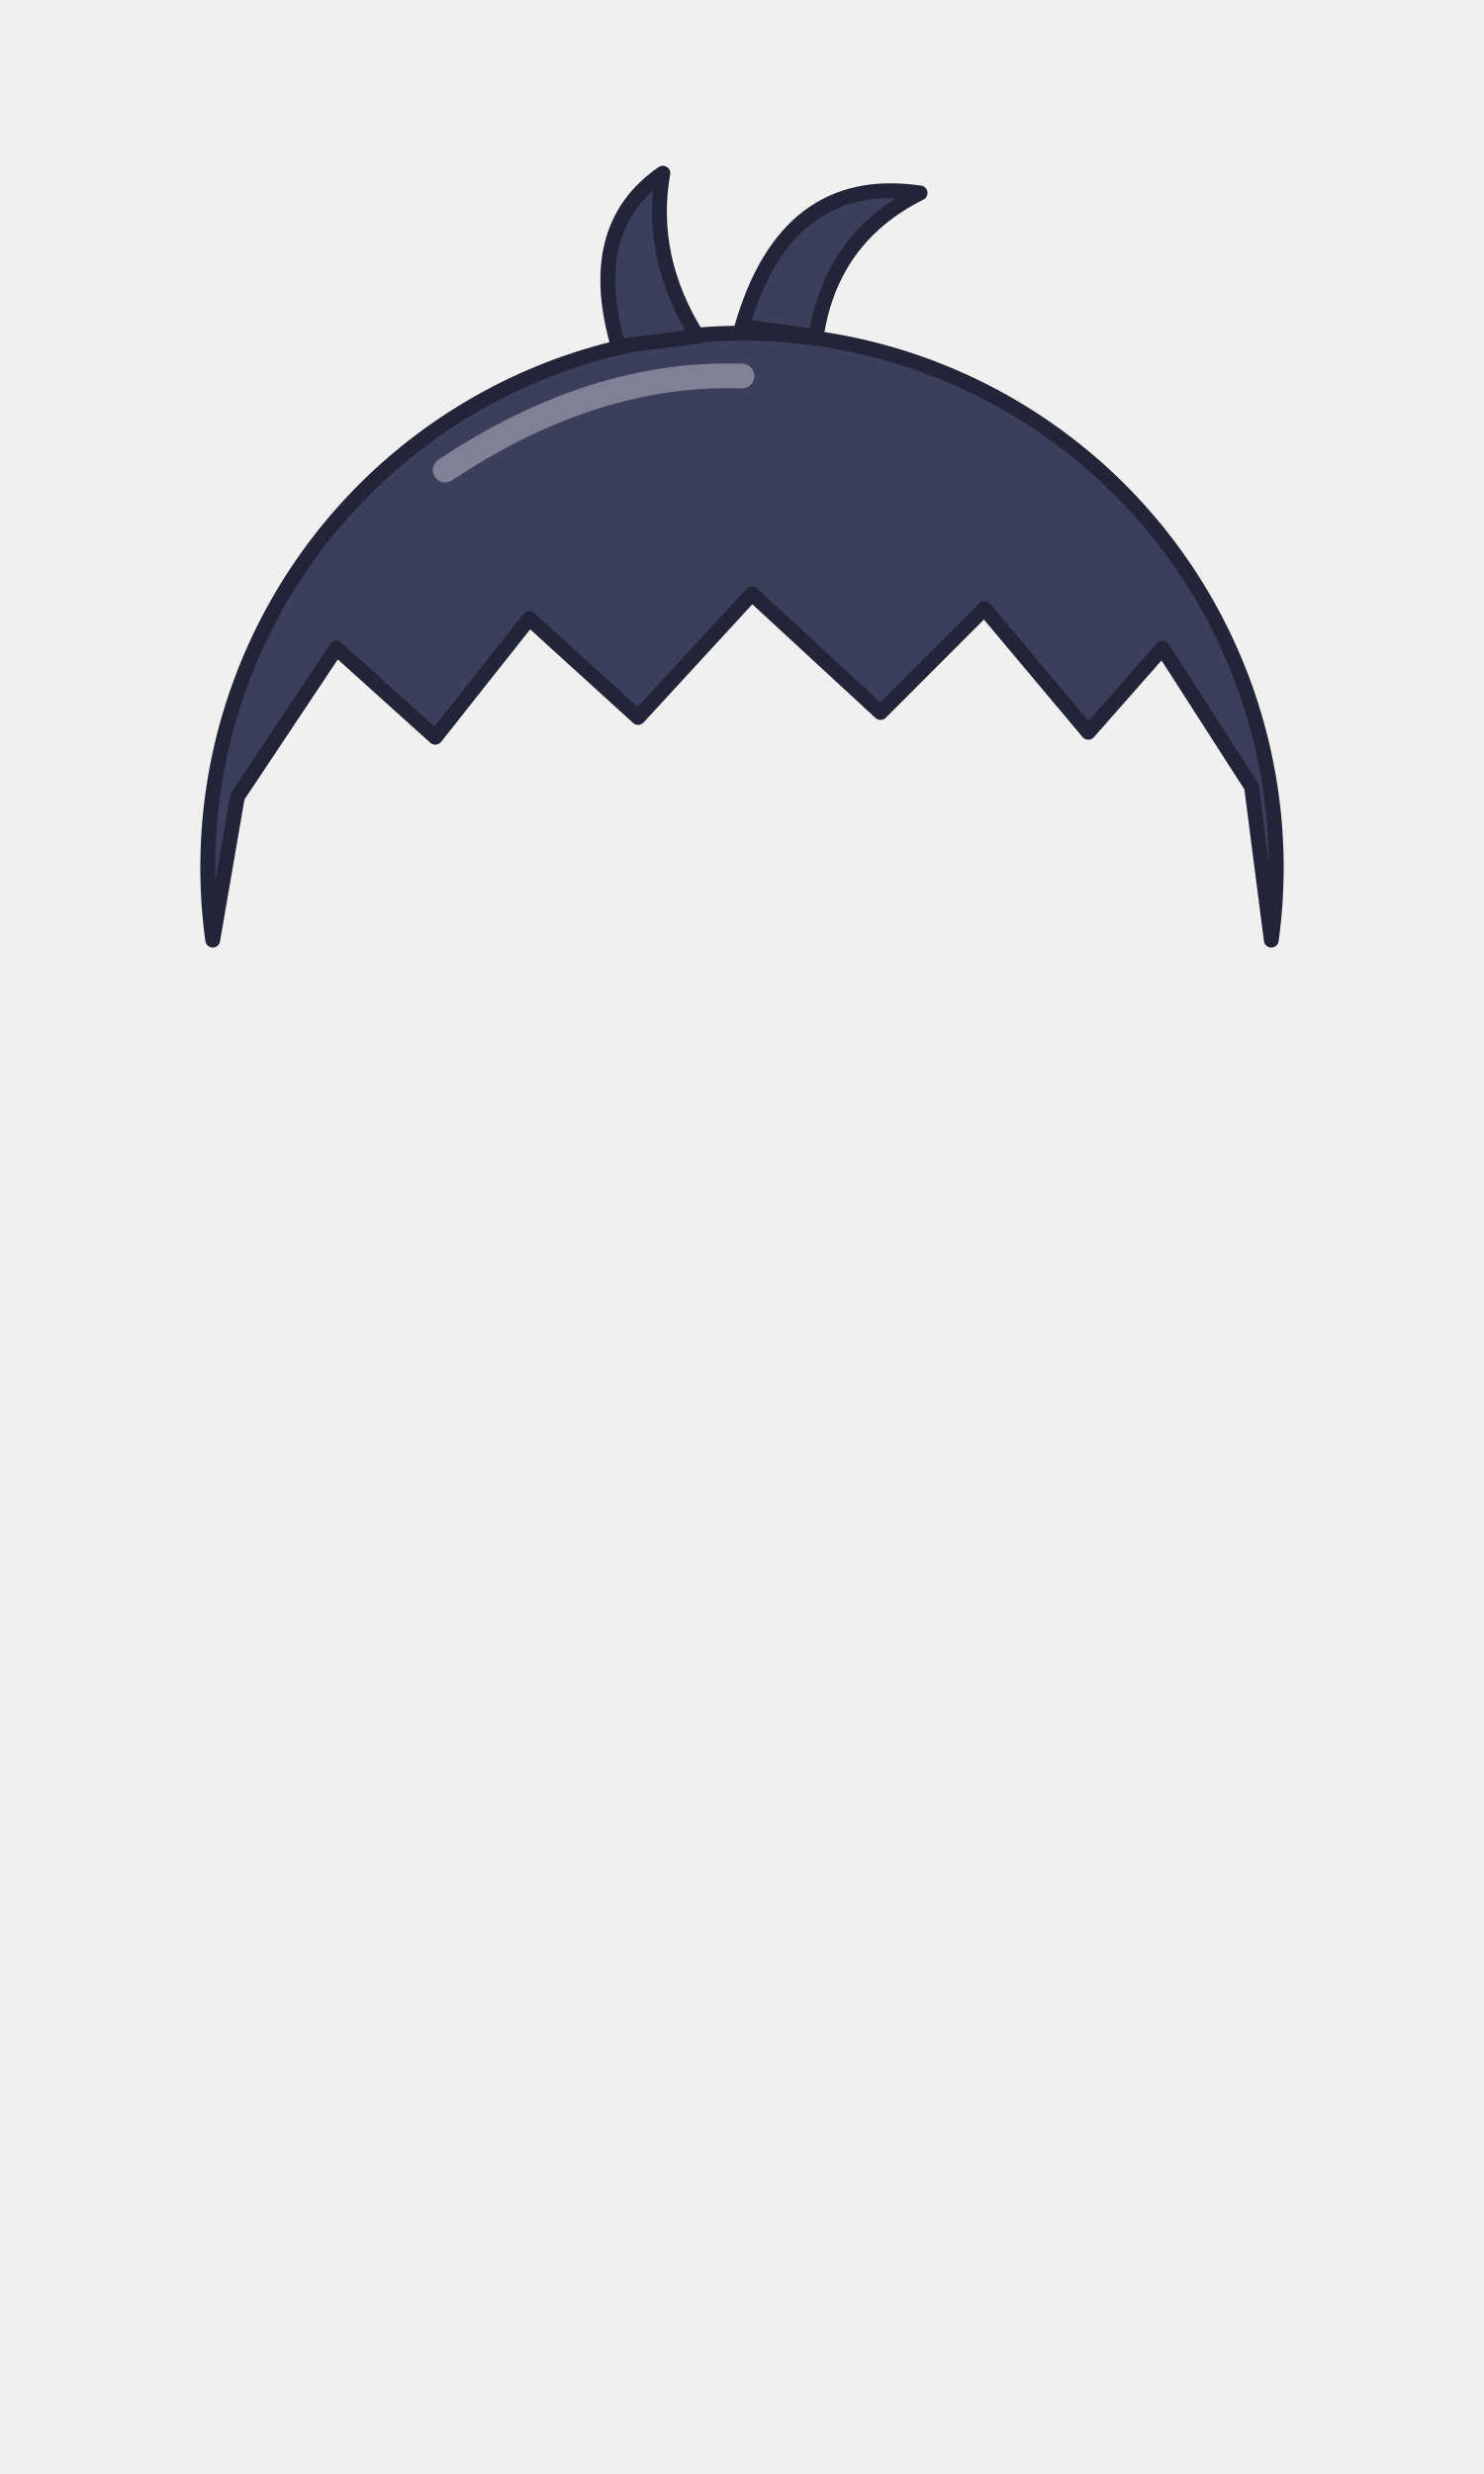
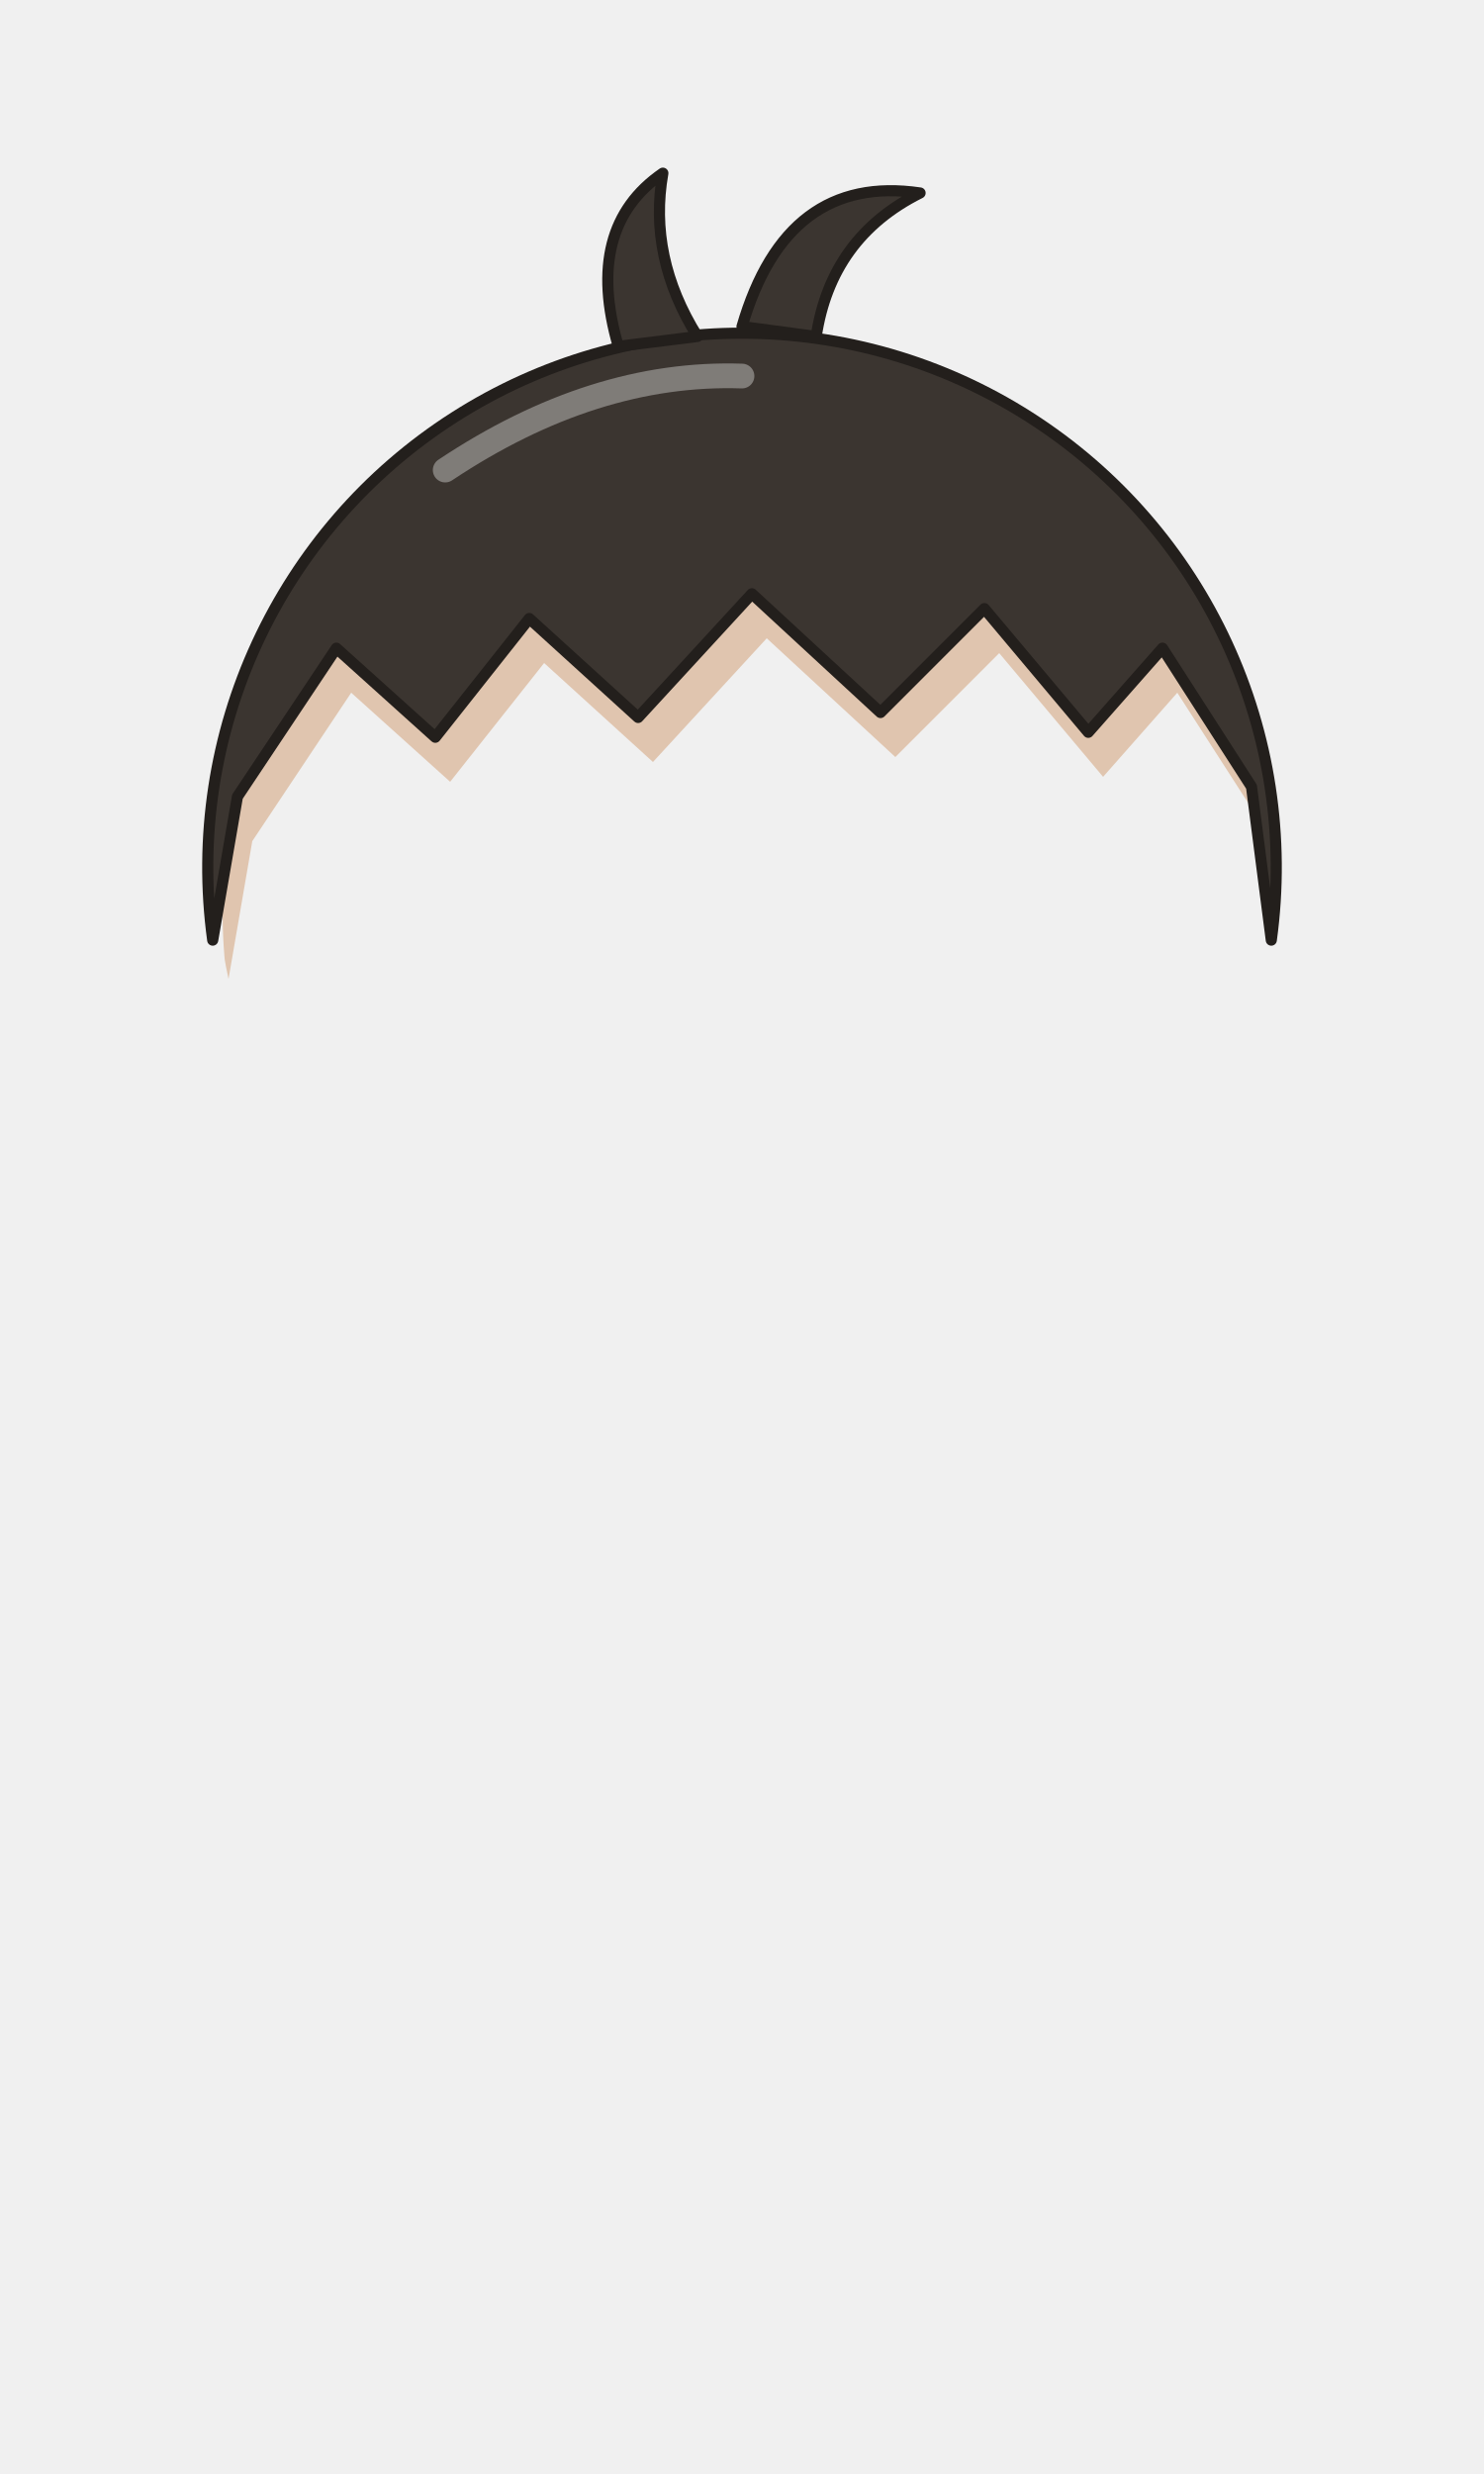
<svg xmlns="http://www.w3.org/2000/svg" width="600" height="1000" viewBox="0 0 600 1000">
-   <path d="M 86 380 A 216 216 0 1 1 514 380 L 506 318 L 470 262 L 440 296 L 398 246 L 356 288 L 304 240 L 258 290 L 214 250 L 176 298 L 136 262 L 96 322 Z" fill="#3A3F5C" stroke="#222537" stroke-width="6" stroke-linejoin="round" />
-   <path d="M 300 132 Q 318 70 372 78 Q 336 96 330 136 Z" fill="#3A3F5C" stroke="#222537" stroke-width="6" stroke-linejoin="round" />
-   <path d="M 250 140 Q 236 92 268 70 Q 262 104 282 136 Z" fill="#3A3F5C" stroke="#222537" stroke-width="6" stroke-linejoin="round" />
+   <defs>
+     <clipPath id="headclip">
+       <ellipse cx="300" cy="355" rx="212" ry="200" />
+     </clipPath>
+   </defs>
+   <g clip-path="url(#headclip)">
+     <path d="M 86 380 A 216 216 0 1 1 514 380 L 506 318 L 470 262 L 440 296 L 398 246 L 356 288 L 304 240 L 258 290 L 214 250 L 176 298 L 136 262 L 96 322 Z" transform="translate(6,18)" fill="#E0C5AF" />
+   </g>
+   <path d="M 86 380 A 216 216 0 1 1 514 380 L 506 318 L 470 262 L 440 296 L 398 246 L 356 288 L 304 240 L 258 290 L 214 250 L 176 298 L 136 262 L 96 322 Z" fill="#3B3530" stroke="#231F1C" stroke-width="4.5" stroke-linejoin="round" />
+   <path d="M 300 132 Q 318 70 372 78 Q 336 96 330 136 Z" fill="#3B3530" stroke="#231F1C" stroke-width="4.5" stroke-linejoin="round" />
+   <path d="M 250 140 Q 236 92 268 70 Q 262 104 282 136 Z" fill="#3B3530" stroke="#231F1C" stroke-width="4.5" stroke-linejoin="round" />
  <path d="M 180 190 Q 240 150 300 152" fill="none" stroke="#FFFFFF" stroke-width="10" stroke-linecap="round" opacity=".35" />
</svg>
